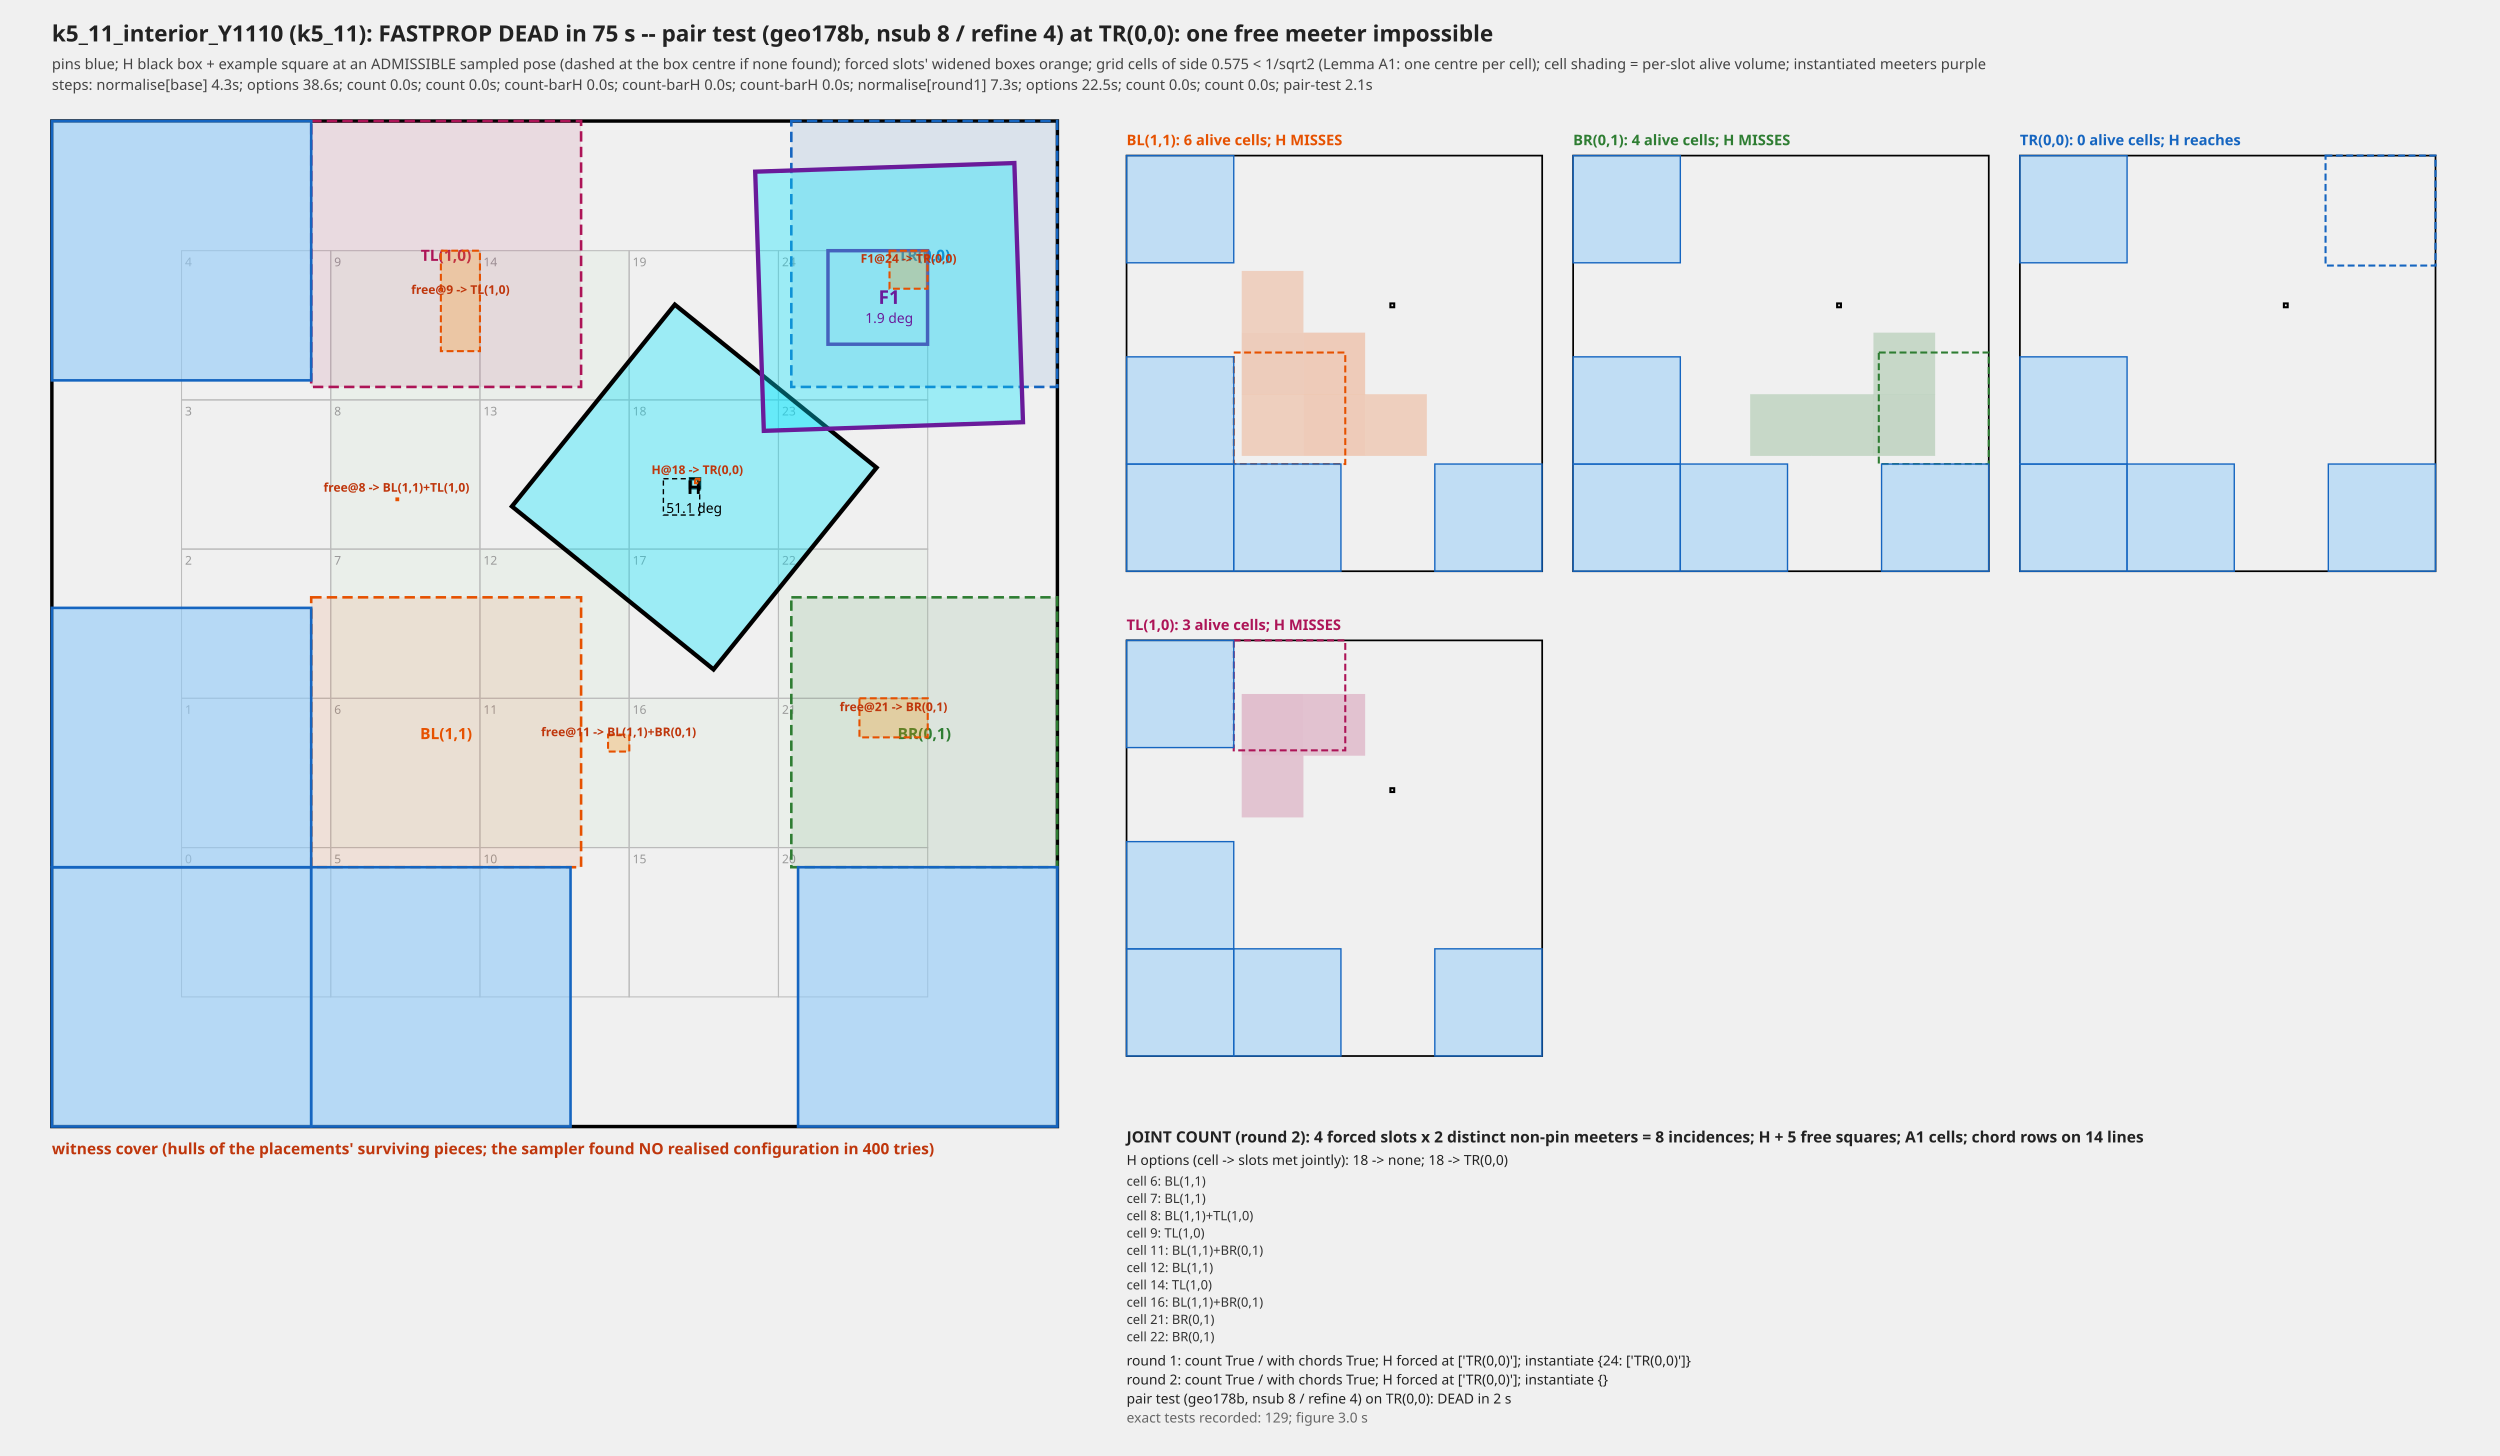
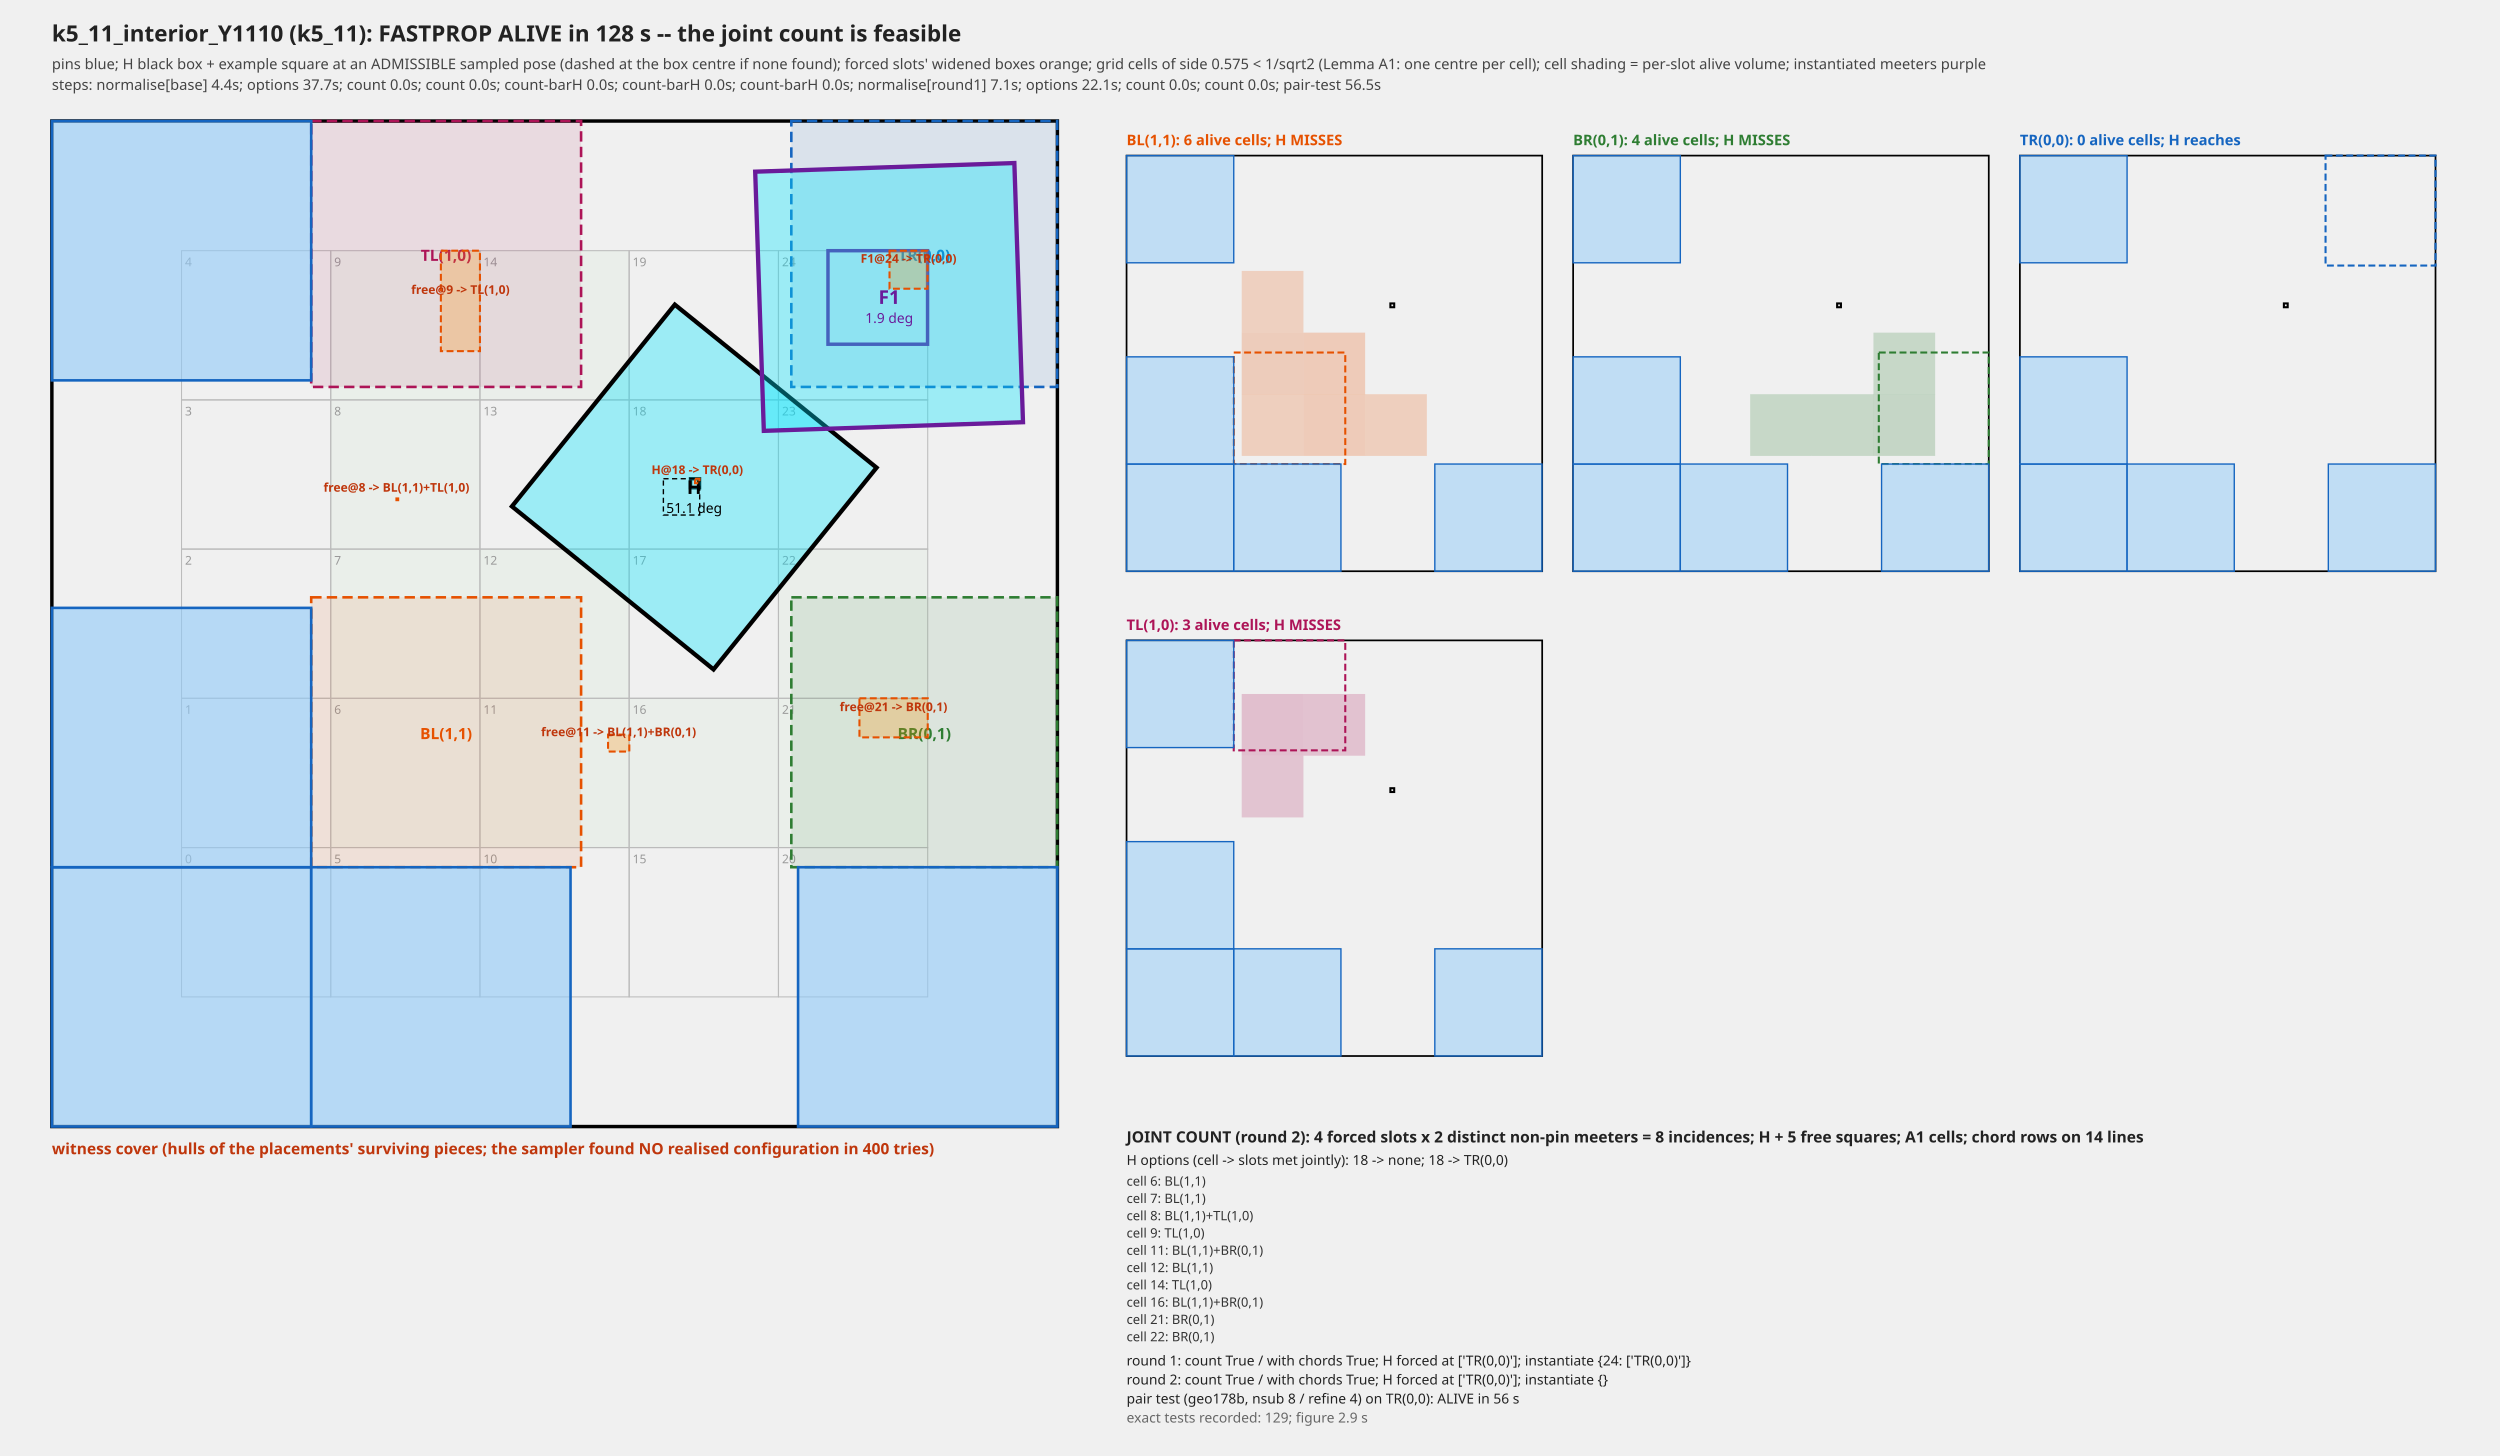
<svg xmlns="http://www.w3.org/2000/svg" width="1446" height="842" font-family="Segoe UI, sans-serif" style="background:#fff">
-   <text x="30.0" y="24.0" font-size="13" fill="#222" text-anchor="start" font-weight="bold">k5_11_interior_Y1110 (k5_11): FASTPROP DEAD in 75 s -- pair test (geo178b, nsub 8 / refine 4) at TR(0,0): one free meeter impossible</text>
+   <text x="30.0" y="24.0" font-size="13" fill="#222" text-anchor="start" font-weight="bold">k5_11_interior_Y1110 (k5_11): FASTPROP ALIVE in 128 s -- the joint count is feasible</text>
  <text x="30.0" y="40.0" font-size="8.5" fill="#444" text-anchor="start">pins blue; H black box + example square at an ADMISSIBLE sampled pose (dashed at the box centre if none found); forced slots' widened boxes orange; grid cells of side 0.575 &lt; 1/sqrt2 (Lemma A1: one centre per cell); cell shading = per-slot alive volume; instantiated meeters purple</text>
-   <text x="30.0" y="52.0" font-size="8.5" fill="#444" text-anchor="start">steps: normalise[base] 4.3s; options 38.6s; count 0.0s; count 0.0s; count-barH 0.0s; count-barH 0.0s; count-barH 0.0s; normalise[round1] 7.3s; options 22.5s; count 0.0s; count 0.0s; pair-test 2.1s</text>
+   <text x="30.0" y="52.0" font-size="8.5" fill="#444" text-anchor="start">steps: normalise[base] 4.4s; options 37.7s; count 0.0s; count 0.0s; count-barH 0.0s; count-barH 0.0s; count-barH 0.0s; normalise[round1] 7.1s; options 22.1s; count 0.0s; count 0.0s; pair-test 56.5s</text>
  <rect x="30.0" y="70.0" width="581.6" height="581.6" fill="none" stroke="#000" stroke-width="2" />
  <rect x="105.0" y="490.3" width="86.3" height="86.3" fill="#fff" fill-opacity="0.00" stroke="#bbb" stroke-width="0.6" />
  <text x="107.0" y="499.3" font-size="7" fill="#999" text-anchor="start">0</text>
  <rect x="105.0" y="403.9" width="86.3" height="86.3" fill="#fff" fill-opacity="0.00" stroke="#bbb" stroke-width="0.6" />
  <text x="107.0" y="412.9" font-size="7" fill="#999" text-anchor="start">1</text>
  <rect x="105.0" y="317.6" width="86.3" height="86.3" fill="#fff" fill-opacity="0.00" stroke="#bbb" stroke-width="0.6" />
  <text x="107.0" y="326.6" font-size="7" fill="#999" text-anchor="start">2</text>
  <rect x="105.0" y="231.3" width="86.3" height="86.3" fill="#fff" fill-opacity="0.00" stroke="#bbb" stroke-width="0.6" />
  <text x="107.0" y="240.3" font-size="7" fill="#999" text-anchor="start">3</text>
  <rect x="105.0" y="145.0" width="86.3" height="86.3" fill="#fff" fill-opacity="0.00" stroke="#bbb" stroke-width="0.6" />
  <text x="107.0" y="154.0" font-size="7" fill="#999" text-anchor="start">4</text>
  <rect x="191.3" y="490.3" width="86.3" height="86.3" fill="#fff" fill-opacity="0.00" stroke="#bbb" stroke-width="0.6" />
  <text x="193.3" y="499.3" font-size="7" fill="#999" text-anchor="start">5</text>
  <rect x="191.3" y="403.9" width="86.3" height="86.3" fill="#c8e6c9" fill-opacity="0.16" stroke="#bbb" stroke-width="0.6" />
  <text x="193.3" y="412.9" font-size="7" fill="#999" text-anchor="start">6</text>
  <rect x="191.3" y="317.6" width="86.3" height="86.3" fill="#c8e6c9" fill-opacity="0.17" stroke="#bbb" stroke-width="0.6" />
  <text x="193.3" y="326.6" font-size="7" fill="#999" text-anchor="start">7</text>
  <rect x="191.3" y="231.3" width="86.3" height="86.3" fill="#c8e6c9" fill-opacity="0.15" stroke="#bbb" stroke-width="0.6" />
  <text x="193.3" y="240.3" font-size="7" fill="#999" text-anchor="start">8</text>
  <rect x="191.3" y="145.0" width="86.3" height="86.3" fill="#c8e6c9" fill-opacity="0.17" stroke="#bbb" stroke-width="0.6" />
  <text x="193.3" y="154.0" font-size="7" fill="#999" text-anchor="start">9</text>
  <rect x="277.6" y="490.3" width="86.3" height="86.3" fill="#fff" fill-opacity="0.00" stroke="#bbb" stroke-width="0.6" />
  <text x="279.6" y="499.3" font-size="7" fill="#999" text-anchor="start">10</text>
  <rect x="277.6" y="403.9" width="86.3" height="86.3" fill="#c8e6c9" fill-opacity="0.18" stroke="#bbb" stroke-width="0.6" />
  <text x="279.6" y="412.9" font-size="7" fill="#999" text-anchor="start">11</text>
  <rect x="277.6" y="317.6" width="86.3" height="86.3" fill="#c8e6c9" fill-opacity="0.18" stroke="#bbb" stroke-width="0.6" />
  <text x="279.6" y="326.6" font-size="7" fill="#999" text-anchor="start">12</text>
  <rect x="277.6" y="231.3" width="86.3" height="86.3" fill="#fff" fill-opacity="0.00" stroke="#bbb" stroke-width="0.6" />
  <text x="279.6" y="240.3" font-size="7" fill="#999" text-anchor="start">13</text>
  <rect x="277.6" y="145.0" width="86.3" height="86.3" fill="#c8e6c9" fill-opacity="0.16" stroke="#bbb" stroke-width="0.6" />
  <text x="279.6" y="154.0" font-size="7" fill="#999" text-anchor="start">14</text>
  <rect x="363.9" y="490.3" width="86.3" height="86.3" fill="#fff" fill-opacity="0.00" stroke="#bbb" stroke-width="0.6" />
  <text x="365.9" y="499.3" font-size="7" fill="#999" text-anchor="start">15</text>
  <rect x="363.9" y="403.9" width="86.3" height="86.3" fill="#c8e6c9" fill-opacity="0.16" stroke="#bbb" stroke-width="0.6" />
  <text x="365.9" y="412.9" font-size="7" fill="#999" text-anchor="start">16</text>
  <rect x="363.9" y="317.6" width="86.3" height="86.3" fill="#fff" fill-opacity="0.00" stroke="#bbb" stroke-width="0.6" />
  <text x="365.9" y="326.6" font-size="7" fill="#999" text-anchor="start">17</text>
  <rect x="363.9" y="231.3" width="86.3" height="86.3" fill="#fff" fill-opacity="0.00" stroke="#bbb" stroke-width="0.6" />
  <text x="365.9" y="240.3" font-size="7" fill="#999" text-anchor="start">18</text>
  <rect x="363.9" y="145.0" width="86.3" height="86.3" fill="#fff" fill-opacity="0.00" stroke="#bbb" stroke-width="0.6" />
  <text x="365.9" y="154.0" font-size="7" fill="#999" text-anchor="start">19</text>
  <rect x="450.3" y="490.3" width="86.3" height="86.3" fill="#fff" fill-opacity="0.00" stroke="#bbb" stroke-width="0.6" />
  <text x="452.3" y="499.3" font-size="7" fill="#999" text-anchor="start">20</text>
  <rect x="450.3" y="403.9" width="86.3" height="86.3" fill="#c8e6c9" fill-opacity="0.17" stroke="#bbb" stroke-width="0.6" />
  <text x="452.3" y="412.9" font-size="7" fill="#999" text-anchor="start">21</text>
  <rect x="450.3" y="317.6" width="86.3" height="86.3" fill="#c8e6c9" fill-opacity="0.16" stroke="#bbb" stroke-width="0.6" />
  <text x="452.3" y="326.6" font-size="7" fill="#999" text-anchor="start">22</text>
  <rect x="450.3" y="231.3" width="86.3" height="86.3" fill="#fff" fill-opacity="0.00" stroke="#bbb" stroke-width="0.6" />
  <text x="452.3" y="240.3" font-size="7" fill="#999" text-anchor="start">23</text>
  <rect x="450.3" y="145.0" width="86.3" height="86.3" fill="#fff" fill-opacity="0.00" stroke="#bbb" stroke-width="0.6" />
  <text x="452.3" y="154.0" font-size="7" fill="#999" text-anchor="start">24</text>
  <rect x="180.0" y="345.5" width="156.1" height="156.1" fill="#e65100" fill-opacity="0.10" stroke="#e65100" stroke-width="1.5" stroke-dasharray="6,3" />
  <text x="258.0" y="427.5" font-size="9" fill="#e65100" text-anchor="middle" font-weight="bold">BL(1,1)</text>
  <rect x="457.7" y="345.5" width="153.8" height="156.1" fill="#2e7d32" fill-opacity="0.10" stroke="#2e7d32" stroke-width="1.5" stroke-dasharray="6,3" />
  <text x="534.6" y="427.5" font-size="9" fill="#2e7d32" text-anchor="middle" font-weight="bold">BR(0,1)</text>
  <rect x="457.7" y="70.0" width="153.8" height="153.8" fill="#1565c0" fill-opacity="0.10" stroke="#1565c0" stroke-width="1.5" stroke-dasharray="6,3" />
  <text x="534.6" y="150.9" font-size="9" fill="#1565c0" text-anchor="middle" font-weight="bold">TR(0,0)</text>
  <rect x="180.0" y="70.0" width="156.1" height="153.8" fill="#ad1457" fill-opacity="0.10" stroke="#ad1457" stroke-width="1.5" stroke-dasharray="6,3" />
  <text x="258.0" y="150.9" font-size="9" fill="#ad1457" text-anchor="middle" font-weight="bold">TL(1,0)</text>
  <polygon points="30.0,651.6 180.0,651.6 180.0,501.6 30.0,501.6" fill="#90caf9" fill-opacity="0.60" stroke="#1565c0" stroke-width="1.5" />
  <polygon points="30.0,501.6 180.0,501.6 180.0,351.6 30.0,351.6" fill="#90caf9" fill-opacity="0.60" stroke="#1565c0" stroke-width="1.5" />
  <polygon points="30.0,220.0 180.0,220.0 180.0,70.0 30.0,70.0" fill="#90caf9" fill-opacity="0.60" stroke="#1565c0" stroke-width="1.5" />
  <polygon points="180.0,651.6 330.0,651.6 330.0,501.6 180.0,501.6" fill="#90caf9" fill-opacity="0.60" stroke="#1565c0" stroke-width="1.5" />
  <polygon points="461.6,651.6 611.6,651.6 611.6,501.6 461.6,501.6" fill="#90caf9" fill-opacity="0.60" stroke="#1565c0" stroke-width="1.5" />
  <rect x="399.4" y="276.9" width="5.2" height="5.2" fill="none" stroke="#000" stroke-width="2" />
  <polygon points="412.7,387.2 507.0,270.5 390.3,176.2 296.1,292.9" fill="#00e5ff" fill-opacity="0.35" stroke="#000" stroke-width="2.5" />
  <text x="401.5" y="285.7" font-size="11" fill="#000" text-anchor="middle" font-weight="bold">H</text>
  <text x="401.5" y="296.7" font-size="8" fill="#000" text-anchor="middle">51.1 deg</text>
  <rect x="478.9" y="145.0" width="57.6" height="54.1" fill="none" stroke="#6a1b9a" stroke-width="2" />
  <polygon points="441.8,249.2 591.7,244.2 586.7,94.3 436.8,99.3" fill="#00e5ff" fill-opacity="0.35" stroke="#6a1b9a" stroke-width="2.5" />
  <text x="514.3" y="175.8" font-size="11" fill="#6a1b9a" text-anchor="middle" font-weight="bold">F1</text>
  <text x="514.3" y="186.8" font-size="8" fill="#6a1b9a" text-anchor="middle">1.9 deg</text>
  <rect x="383.7" y="276.9" width="21.0" height="21.0" fill="none" stroke="#000" stroke-width="0.8" stroke-dasharray="3,2" />
  <rect x="402.0" y="276.9" width="2.6" height="2.6" fill="#ff8f00" fill-opacity="0.25" stroke="#e65100" stroke-width="1.2" stroke-dasharray="4,2" />
  <text x="403.3" y="274.2" font-size="7" fill="#bf360c" text-anchor="middle" font-weight="bold">H@18 -&gt; TR(0,0)</text>
  <rect x="514.5" y="145.0" width="22.0" height="22.0" fill="#ff8f00" fill-opacity="0.25" stroke="#e65100" stroke-width="1.2" stroke-dasharray="4,2" />
  <text x="525.5" y="152.0" font-size="7" fill="#bf360c" text-anchor="middle" font-weight="bold">F1@24 -&gt; TR(0,0)</text>
  <rect x="229.3" y="288.3" width="1.0" height="1.0" fill="#ff8f00" fill-opacity="0.25" stroke="#e65100" stroke-width="1.2" stroke-dasharray="4,2" />
  <text x="229.3" y="284.4" font-size="7" fill="#bf360c" text-anchor="middle" font-weight="bold">free@8 -&gt; BL(1,1)+TL(1,0)</text>
  <rect x="255.0" y="145.0" width="22.6" height="58.1" fill="#ff8f00" fill-opacity="0.25" stroke="#e65100" stroke-width="1.2" stroke-dasharray="4,2" />
  <text x="266.3" y="170.0" font-size="7" fill="#bf360c" text-anchor="middle" font-weight="bold">free@9 -&gt; TL(1,0)</text>
  <rect x="351.7" y="424.9" width="12.3" height="9.8" fill="#ff8f00" fill-opacity="0.25" stroke="#e65100" stroke-width="1.2" stroke-dasharray="4,2" />
  <text x="357.8" y="425.8" font-size="7" fill="#bf360c" text-anchor="middle" font-weight="bold">free@11 -&gt; BL(1,1)+BR(0,1)</text>
  <rect x="497.1" y="403.9" width="39.5" height="22.6" fill="#ff8f00" fill-opacity="0.25" stroke="#e65100" stroke-width="1.2" stroke-dasharray="4,2" />
  <text x="516.8" y="411.3" font-size="7" fill="#bf360c" text-anchor="middle" font-weight="bold">free@21 -&gt; BR(0,1)</text>
  <text x="30.0" y="667.6" font-size="9" fill="#bf360c" text-anchor="start" font-weight="bold">witness cover (hulls of the placements' surviving pieces; the sampler found NO realised configuration in 400 tries)</text>
  <text x="651.6" y="84.0" font-size="8.5" fill="#e65100" text-anchor="start" font-weight="bold">BL(1,1): 6 alive cells; H MISSES</text>
  <rect x="651.6" y="90.0" width="240.4" height="240.4" fill="none" stroke="#000" stroke-width="1" />
  <rect x="718.2" y="228.0" width="35.7" height="35.7" fill="#e65100" fill-opacity="0.21" stroke="none" />
  <rect x="718.2" y="192.4" width="35.7" height="35.7" fill="#e65100" fill-opacity="0.22" stroke="none" />
  <rect x="718.2" y="156.7" width="35.7" height="35.7" fill="#e65100" fill-opacity="0.20" stroke="none" />
  <rect x="753.9" y="228.0" width="35.7" height="35.7" fill="#e65100" fill-opacity="0.23" stroke="none" />
  <rect x="753.9" y="192.4" width="35.7" height="35.7" fill="#e65100" fill-opacity="0.23" stroke="none" />
  <rect x="789.6" y="228.0" width="35.7" height="35.7" fill="#e65100" fill-opacity="0.21" stroke="none" />
  <rect x="713.6" y="203.9" width="64.5" height="64.5" fill="none" stroke="#e65100" stroke-width="1.2" stroke-dasharray="4,2" />
  <rect x="651.6" y="268.4" width="62.0" height="62.0" fill="#90caf9" fill-opacity="0.5" stroke="#1565c0" stroke-width="0.8" />
  <rect x="651.6" y="206.4" width="62.0" height="62.0" fill="#90caf9" fill-opacity="0.5" stroke="#1565c0" stroke-width="0.8" />
  <rect x="651.6" y="90.0" width="62.0" height="62.0" fill="#90caf9" fill-opacity="0.5" stroke="#1565c0" stroke-width="0.8" />
  <rect x="713.6" y="268.4" width="62.0" height="62.0" fill="#90caf9" fill-opacity="0.5" stroke="#1565c0" stroke-width="0.8" />
  <rect x="829.9" y="268.4" width="62.0" height="62.0" fill="#90caf9" fill-opacity="0.5" stroke="#1565c0" stroke-width="0.8" />
  <rect x="804.2" y="175.5" width="2.2" height="2.2" fill="none" stroke="#000" stroke-width="1.2" />
  <text x="909.9" y="84.0" font-size="8.5" fill="#2e7d32" text-anchor="start" font-weight="bold">BR(0,1): 4 alive cells; H MISSES</text>
  <rect x="909.9" y="90.0" width="240.4" height="240.4" fill="none" stroke="#000" stroke-width="1" />
  <rect x="1012.3" y="228.0" width="35.7" height="35.7" fill="#2e7d32" fill-opacity="0.21" stroke="none" />
  <rect x="1048.0" y="228.0" width="35.7" height="35.7" fill="#2e7d32" fill-opacity="0.21" stroke="none" />
  <rect x="1083.6" y="228.0" width="35.7" height="35.7" fill="#2e7d32" fill-opacity="0.22" stroke="none" />
  <rect x="1083.6" y="192.4" width="35.7" height="35.7" fill="#2e7d32" fill-opacity="0.21" stroke="none" />
  <rect x="1086.7" y="203.9" width="63.6" height="64.5" fill="none" stroke="#2e7d32" stroke-width="1.2" stroke-dasharray="4,2" />
  <rect x="909.9" y="268.4" width="62.0" height="62.0" fill="#90caf9" fill-opacity="0.5" stroke="#1565c0" stroke-width="0.8" />
  <rect x="909.9" y="206.4" width="62.0" height="62.0" fill="#90caf9" fill-opacity="0.5" stroke="#1565c0" stroke-width="0.8" />
  <rect x="909.9" y="90.0" width="62.0" height="62.0" fill="#90caf9" fill-opacity="0.5" stroke="#1565c0" stroke-width="0.8" />
  <rect x="971.9" y="268.4" width="62.0" height="62.0" fill="#90caf9" fill-opacity="0.5" stroke="#1565c0" stroke-width="0.8" />
  <rect x="1088.3" y="268.4" width="62.0" height="62.0" fill="#90caf9" fill-opacity="0.5" stroke="#1565c0" stroke-width="0.8" />
  <rect x="1062.6" y="175.5" width="2.2" height="2.2" fill="none" stroke="#000" stroke-width="1.2" />
  <text x="1168.3" y="84.0" font-size="8.5" fill="#1565c0" text-anchor="start" font-weight="bold">TR(0,0): 0 alive cells; H reaches</text>
  <rect x="1168.3" y="90.0" width="240.4" height="240.4" fill="none" stroke="#000" stroke-width="1" />
  <rect x="1345.1" y="90.0" width="63.6" height="63.6" fill="none" stroke="#1565c0" stroke-width="1.2" stroke-dasharray="4,2" />
  <rect x="1168.3" y="268.4" width="62.0" height="62.0" fill="#90caf9" fill-opacity="0.5" stroke="#1565c0" stroke-width="0.8" />
  <rect x="1168.3" y="206.4" width="62.0" height="62.0" fill="#90caf9" fill-opacity="0.5" stroke="#1565c0" stroke-width="0.8" />
  <rect x="1168.3" y="90.0" width="62.0" height="62.0" fill="#90caf9" fill-opacity="0.5" stroke="#1565c0" stroke-width="0.8" />
  <rect x="1230.3" y="268.4" width="62.0" height="62.0" fill="#90caf9" fill-opacity="0.5" stroke="#1565c0" stroke-width="0.8" />
  <rect x="1346.7" y="268.4" width="62.0" height="62.0" fill="#90caf9" fill-opacity="0.5" stroke="#1565c0" stroke-width="0.8" />
  <rect x="1321.0" y="175.5" width="2.2" height="2.2" fill="none" stroke="#000" stroke-width="1.2" />
  <text x="651.6" y="364.4" font-size="8.5" fill="#ad1457" text-anchor="start" font-weight="bold">TL(1,0): 3 alive cells; H MISSES</text>
  <rect x="651.6" y="370.4" width="240.4" height="240.4" fill="none" stroke="#000" stroke-width="1" />
  <rect x="718.2" y="437.1" width="35.7" height="35.7" fill="#ad1457" fill-opacity="0.20" stroke="none" />
  <rect x="718.2" y="401.4" width="35.7" height="35.7" fill="#ad1457" fill-opacity="0.22" stroke="none" />
  <rect x="753.9" y="401.4" width="35.7" height="35.7" fill="#ad1457" fill-opacity="0.21" stroke="none" />
  <rect x="713.6" y="370.4" width="64.5" height="63.6" fill="none" stroke="#ad1457" stroke-width="1.2" stroke-dasharray="4,2" />
  <rect x="651.6" y="548.8" width="62.0" height="62.0" fill="#90caf9" fill-opacity="0.5" stroke="#1565c0" stroke-width="0.8" />
  <rect x="651.6" y="486.8" width="62.0" height="62.0" fill="#90caf9" fill-opacity="0.5" stroke="#1565c0" stroke-width="0.8" />
  <rect x="651.6" y="370.4" width="62.0" height="62.0" fill="#90caf9" fill-opacity="0.5" stroke="#1565c0" stroke-width="0.8" />
  <rect x="713.6" y="548.8" width="62.0" height="62.0" fill="#90caf9" fill-opacity="0.5" stroke="#1565c0" stroke-width="0.8" />
  <rect x="829.9" y="548.8" width="62.0" height="62.0" fill="#90caf9" fill-opacity="0.5" stroke="#1565c0" stroke-width="0.8" />
  <rect x="804.2" y="455.9" width="2.2" height="2.2" fill="none" stroke="#000" stroke-width="1.2" />
  <text x="651.6" y="660.8" font-size="9" fill="#222" text-anchor="start" font-weight="bold">JOINT COUNT (round 2): 4 forced slots x 2 distinct non-pin meeters = 8 incidences; H + 5 free squares; A1 cells; chord rows on 14 lines</text>
  <text x="651.6" y="673.8" font-size="8" fill="#222" text-anchor="start">H options (cell -&gt; slots met jointly): 18 -&gt; none; 18 -&gt; TR(0,0)</text>
  <text x="651.6" y="685.8" font-size="7.5" fill="#333" text-anchor="start">cell  6: BL(1,1)</text>
  <text x="651.6" y="695.8" font-size="7.5" fill="#333" text-anchor="start">cell  7: BL(1,1)</text>
  <text x="651.6" y="705.8" font-size="7.5" fill="#333" text-anchor="start">cell  8: BL(1,1)+TL(1,0)</text>
  <text x="651.6" y="715.8" font-size="7.5" fill="#333" text-anchor="start">cell  9: TL(1,0)</text>
  <text x="651.6" y="725.8" font-size="7.5" fill="#333" text-anchor="start">cell 11: BL(1,1)+BR(0,1)</text>
  <text x="651.6" y="735.8" font-size="7.5" fill="#333" text-anchor="start">cell 12: BL(1,1)</text>
  <text x="651.6" y="745.8" font-size="7.5" fill="#333" text-anchor="start">cell 14: TL(1,0)</text>
  <text x="651.6" y="755.8" font-size="7.5" fill="#333" text-anchor="start">cell 16: BL(1,1)+BR(0,1)</text>
  <text x="651.6" y="765.8" font-size="7.5" fill="#333" text-anchor="start">cell 21: BR(0,1)</text>
  <text x="651.6" y="775.8" font-size="7.5" fill="#333" text-anchor="start">cell 22: BR(0,1)</text>
  <text x="651.6" y="789.8" font-size="8" fill="#222" text-anchor="start">round 1: count True / with chords True; H forced at ['TR(0,0)']; instantiate {24: ['TR(0,0)']}</text>
  <text x="651.6" y="800.8" font-size="8" fill="#222" text-anchor="start">round 2: count True / with chords True; H forced at ['TR(0,0)']; instantiate {}</text>
-   <text x="651.6" y="811.8" font-size="8" fill="#222" text-anchor="start">pair test (geo178b, nsub 8 / refine 4) on TR(0,0): DEAD in 2 s</text>
-   <text x="651.6" y="822.8" font-size="8" fill="#666" text-anchor="start">exact tests recorded: 129; figure 3.0 s</text>
+   <text x="651.6" y="811.8" font-size="8" fill="#222" text-anchor="start">pair test (geo178b, nsub 8 / refine 4) on TR(0,0): ALIVE in 56 s</text>
+   <text x="651.6" y="822.8" font-size="8" fill="#666" text-anchor="start">exact tests recorded: 129; figure 2.9 s</text>
</svg>
